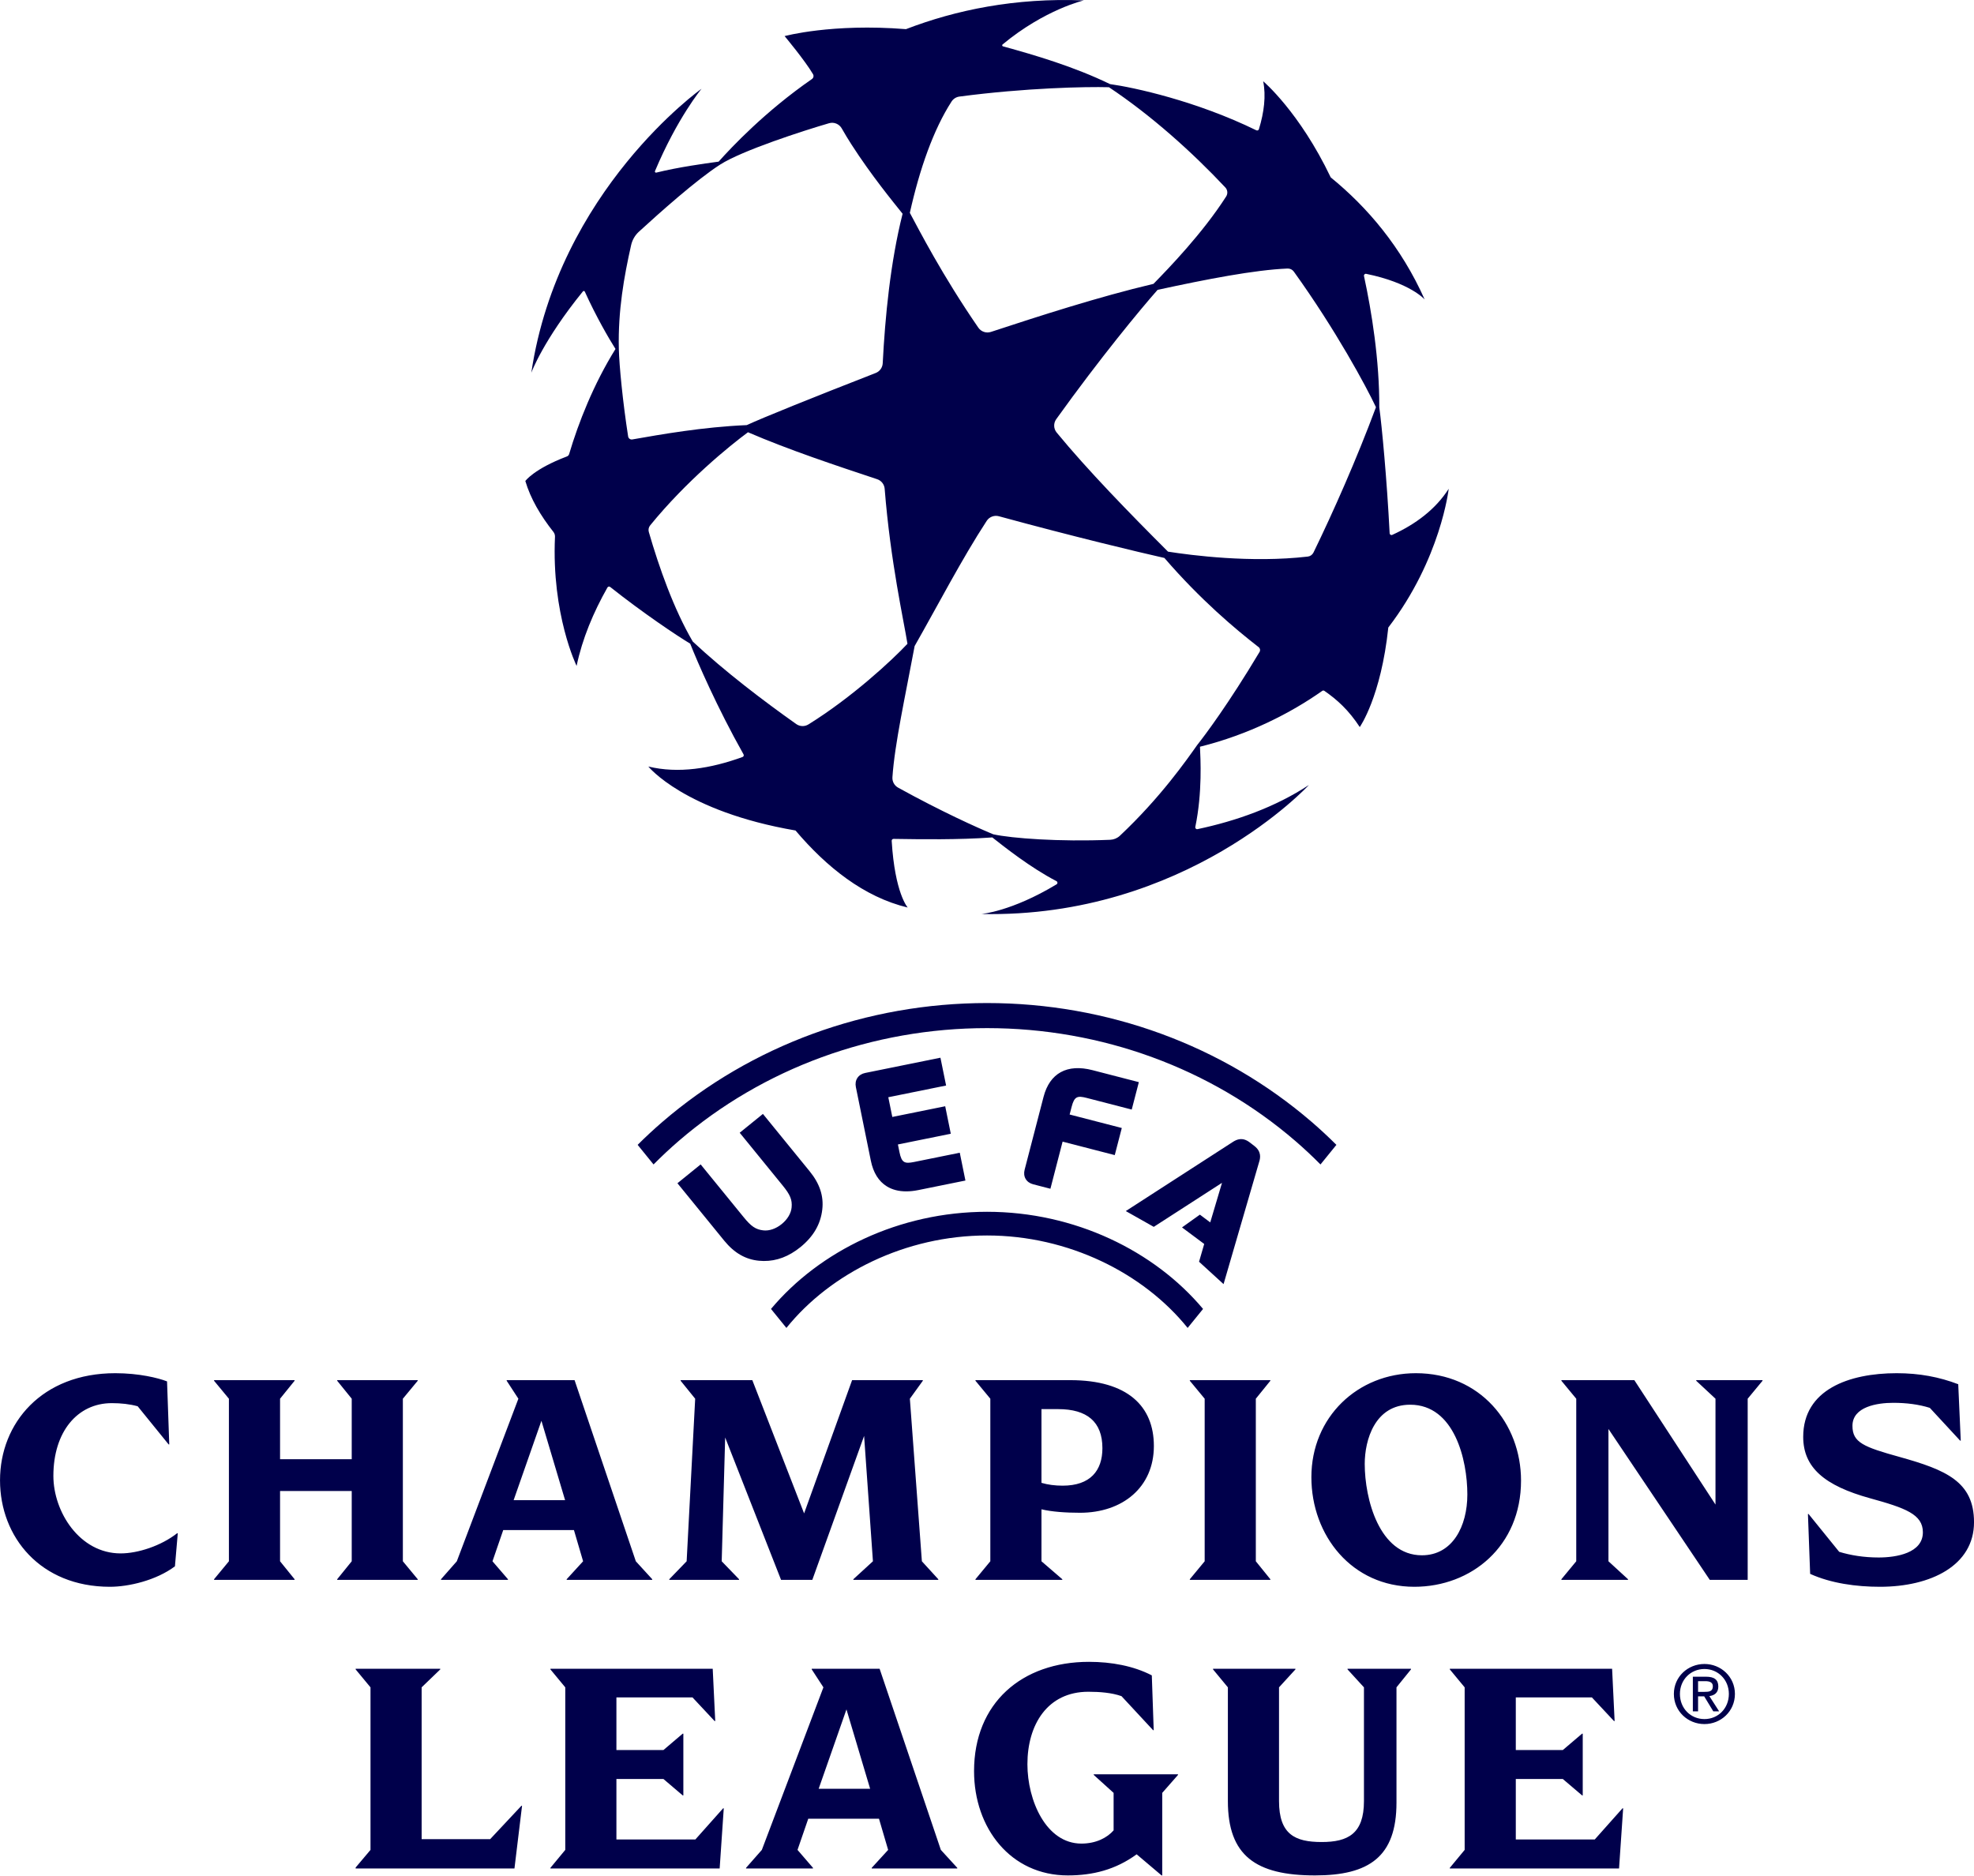
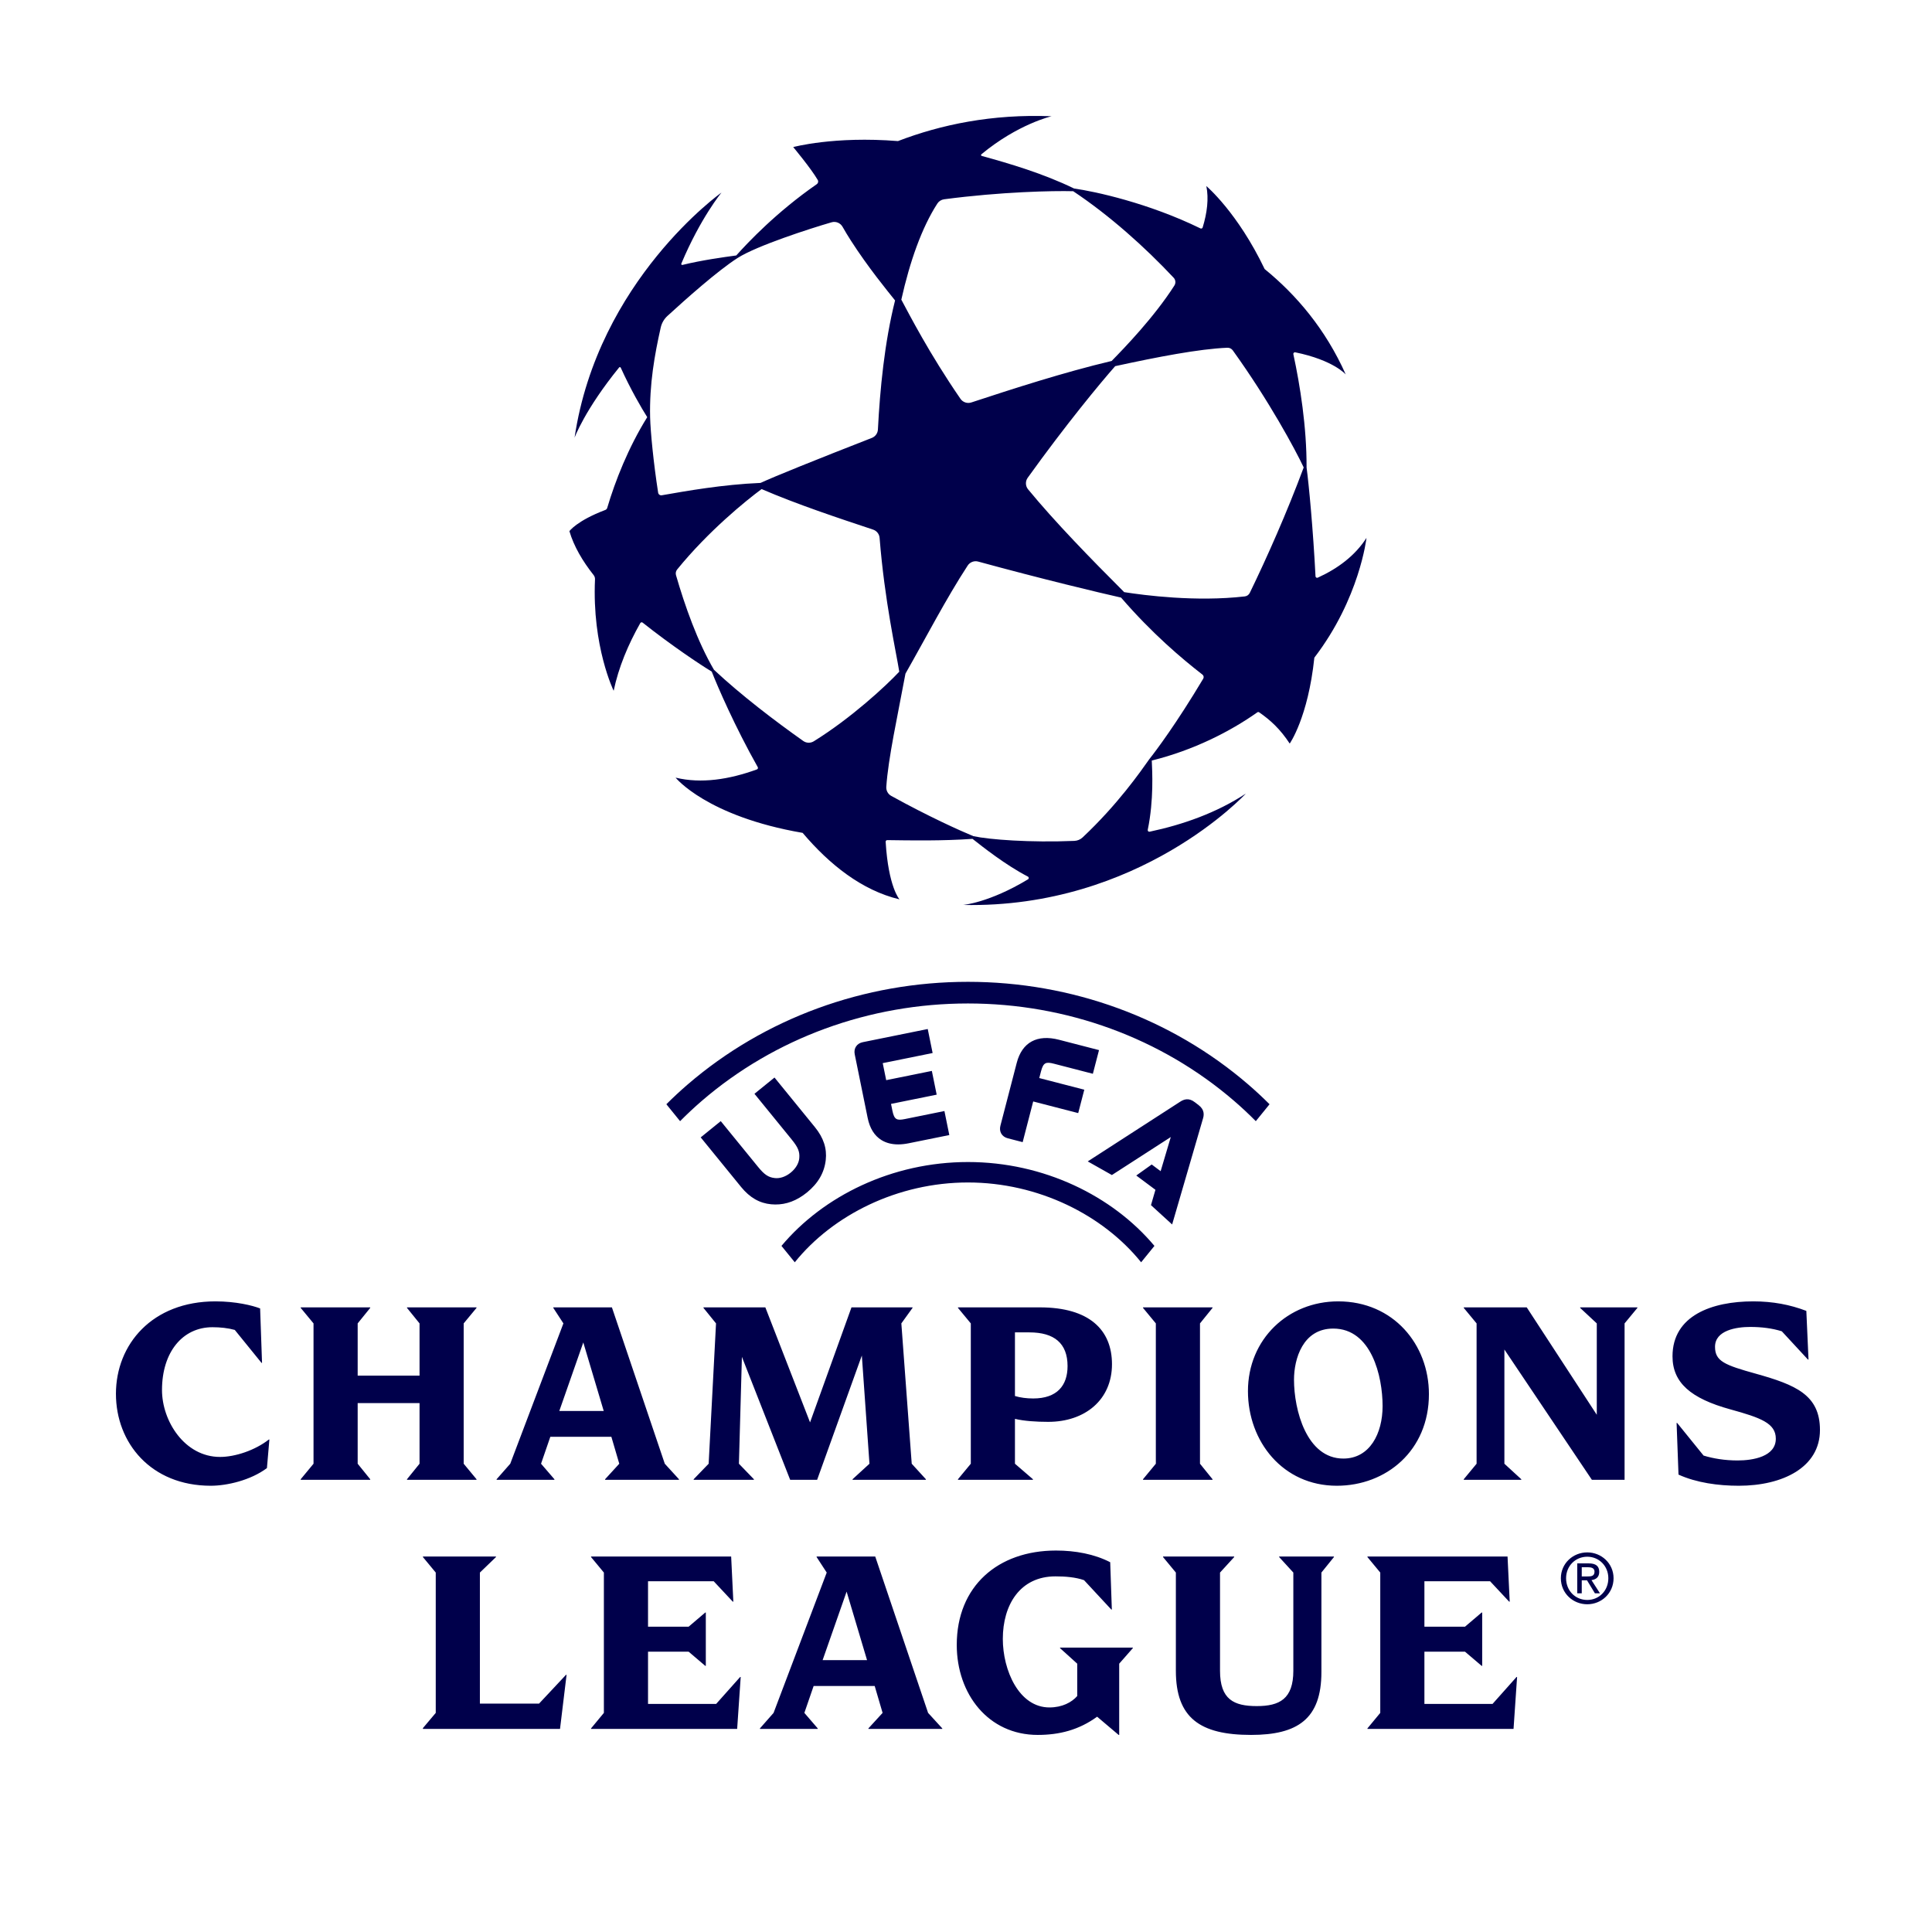
- <svg xmlns="http://www.w3.org/2000/svg" width="220.5" height="209.5" fill="none" version="1.1" viewBox="0 0 441 419">
+ <svg xmlns="http://www.w3.org/2000/svg" fill="none" version="1.1" viewBox="-30 -30 500 500">
  <path d="m293.44 123.44c-0.244 0.5-0.727 0.845-1.281 0.909-12.628 1.465-26.046-0.291-31.219-1.103-8.636-8.628-17.985-18.225-24.877-26.612-0.707-0.859-0.741-2.088-0.091-2.992 9.829-13.703 18.83-24.576 22.635-28.881 10.872-2.369 21.713-4.467 29.034-4.766 0.553-0.022 1.079 0.232 1.403 0.681 9.437 13.126 16.187 25.703 18.353 30.299-4.333 11.642-9.546 23.403-13.957 32.466zm-12.048 22.208c-6.961 11.654-12.249 18.68-13.944 20.816-2.3 3.247-8.163 11.706-17.271 20.262-0.581 0.546-1.339 0.86-2.138 0.895-11.406 0.475-22.011-0.325-26.141-1.226-3.497-1.446-11.636-5.106-21.256-10.425-0.839-0.463-1.333-1.367-1.27-2.321 0.502-7.457 2.868-18.079 4.961-29.312 5.175-9.087 10.54-19.455 16.103-27.971 0.586-0.896 1.683-1.313 2.718-1.03 16.657 4.547 31.111 8 36.979 9.32 8.035 9.317 15.821 15.868 21.059 19.929 0.326 0.253 0.41 0.709 0.2 1.063zm-100.78 16.195c-0.844 0.523-1.919 0.495-2.73-0.079-7.253-5.134-15.907-11.695-23.115-18.43-4.252-7.266-7.531-16.565-9.82-24.484-0.148-0.51-0.034-1.062 0.302-1.473 8.088-9.943 17.795-17.81 21.853-20.805 9.155 3.949 19.663 7.433 28.855 10.49 0.94 0.312 1.604 1.155 1.682 2.14 1.296 16.352 4.292 29.576 5.092 34.629-3.432 3.667-12.4 11.98-22.119 18.012zm-40.286-64.342c-1.2-7.719-1.989-15.826-2.076-19.539-0.199-8.573 1.163-16.166 2.745-23.196 0.26-1.151 0.857-2.194 1.728-2.991 4.595-4.209 12.904-11.634 18.148-14.997 4.943-3.169 18.681-7.604 24.346-9.249 1.098-0.32 2.268 0.168 2.833 1.161 0.681 1.196 1.393 2.384 2.148 3.554 4.46 6.943 9.375 12.92 11.445 15.509-2.744 10.894-3.91 23.109-4.441 33.413-0.05 0.967-0.666 1.813-1.569 2.166-14.333 5.591-25.166 9.965-28.806 11.645-9.848 0.415-19.228 2.094-25.559 3.2-0.449 0.079-0.872-0.226-0.942-0.674zm72.254-74.816c0.392-0.608 1.034-1.014 1.752-1.109 14.739-1.947 28.224-2.233 33.407-2.09 9.432 6.272 18.649 14.547 26.005 22.395 0.515 0.55 0.592 1.378 0.185 2.014-5.249 8.209-12.883 16.09-16.236 19.522-12.436 2.943-25.62 7.227-36.321 10.739-1.041 0.341-2.185-0.046-2.807-0.948-8.12-11.794-13.28-21.905-15.303-25.656 2.196-9.833 5.267-18.589 9.318-24.865zm98.455 96.817c-0.264 0.119-0.567-0.067-0.582-0.355-0.618-12.107-1.732-23.871-2.315-28.173 0.047-10.456-1.687-21.306-3.417-29.306-0.062-0.289 0.194-0.548 0.485-0.489 9.894 2.02 13.07 5.724 13.07 5.724-5.238-11.741-12.785-20.589-20.988-27.276-7.013-14.68-15.085-21.47-15.085-21.47 0.653 3.247 0.203 6.919-0.954 10.709-0.073 0.241-0.349 0.356-0.576 0.246-13.442-6.571-27.322-9.572-32.691-10.323-8.023-3.898-16.786-6.478-23.912-8.434-0.19-0.052-0.242-0.298-0.089-0.425 9.458-7.846 18.158-9.844 18.158-9.844-15.402-0.617-28.659 2.168-39.744 6.426-16.562-1.326-27.112 1.552-27.112 1.552s4.573 5.471 6.351 8.516c0.214 0.368 0.102 0.841-0.249 1.083-10.417 7.218-17.891 15.148-20.838 18.449-3.283 0.444-8.969 1.229-13.935 2.452-0.198 0.049-0.366-0.15-0.286-0.337 4.973-11.838 10.394-18.391 10.394-18.391s-31.964 22.681-38.023 63.438c0 0 2.632-7.225 11.532-18.175 0.117-0.143 0.344-0.115 0.42 0.054 2.522 5.579 5.405 10.534 6.854 12.808-4.895 7.874-8.274 16.459-10.355 23.485-0.072 0.244-0.256 0.44-0.496 0.53-7.403 2.808-9.289 5.487-9.289 5.487 1.151 3.928 3.411 7.757 6.266 11.366 0.248 0.312 0.374 0.702 0.357 1.1-0.786 17.394 4.83 28.843 4.83 28.843 1.268-6.075 3.751-11.976 6.887-17.514 0.125-0.221 0.419-0.276 0.617-0.119 7.306 5.798 14.874 10.867 17.877 12.667 1.549 3.952 5.984 14.207 11.91 24.728 0.124 0.222 0.023 0.503-0.216 0.59-7.096 2.583-14.376 3.752-21.051 2.128 0 0 8.05 10.02 32.882 14.293 6.889 8.134 15.273 14.87 25.064 17.21 0 0-2.87-3.152-3.579-14.898-0.015-0.238 0.176-0.441 0.415-0.437 6.131 0.092 14.448 0.225 22.061-0.327 2.698 2.125 8.586 6.79 14.329 9.763 0.286 0.148 0.304 0.55 0.029 0.717-10.095 6.097-16.812 6.628-16.812 6.628 45.727 0.973 73.182-28.815 73.182-28.815-7.532 4.949-16.23 8.026-24.888 9.859-0.292 0.062-0.548-0.196-0.487-0.488 1.608-7.769 1.157-15.281 1.044-17.928 10.849-2.688 20.313-7.53 27.32-12.48 0.141-0.1 0.33-0.101 0.473-2e-3 2.917 2.027 5.413 4.301 7.904 8.087 0 0 4.744-6.704 6.376-22.237 11.746-15.316 13.492-30.993 13.492-30.993-2.947 4.603-7.397 7.92-12.61 10.297zm-90.53 151.23c-19.613 0-37.407 8.757-48.261 21.705l3.443 4.242c9.857-12.24 26.626-20.656 44.818-20.656 18.194 0 34.962 8.416 44.819 20.656l3.443-4.242c-10.855-12.948-28.648-21.705-48.262-21.705zm-45.877 2.749c-1.29 1.047-2.79 1.558-4.114 1.401-1.678-0.192-2.697-0.878-4.367-2.935l-9.618-11.799-5.186 4.206 10.475 12.86c2.226 2.723 4.764 4.181 7.755 4.455 0.354 0.033 0.704 0.051 1.05 0.054 2.9 0.025 5.593-0.995 8.203-3.102 2.907-2.37 4.503-5.121 4.877-8.411 0.34-2.981-0.571-5.758-2.791-8.488l-10.473-12.856-5.186 4.206 9.614 11.805v2e-3c1.676 2.049 2.139 3.186 1.984 4.867-0.116 1.323-0.926 2.685-2.223 3.735zm35.47-37.172-16.8 3.403c-0.767 0.155-1.374 0.538-1.751 1.11-0.381 0.571-0.498 1.276-0.343 2.041l3.348 16.461c0.545 2.677 1.748 4.605 3.576 5.731 1.209 0.744 2.659 1.116 4.33 1.115 0.851-1e-3 1.76-0.099 2.722-0.294l10.5-2.126-1.263-6.214-10.215 2.07c-2.091 0.422-2.77 0.191-3.247-2.151l-0.359-1.766 11.815-2.393-1.249-6.143-11.816 2.392-0.897-4.407 12.913-2.616-1.264-6.213zm32.668 8.982 10.067 2.602 1.591-6.126-10.352-2.676c-5.674-1.467-9.56 0.653-10.94 5.968l-4.227 16.278c-0.195 0.756-0.116 1.465 0.231 2.055 0.347 0.589 0.93 1.003 1.687 1.199l3.843 0.993 2.724-10.528 11.651 3.012 1.574-6.055-11.655-3.014 0.453-1.74c0.599-2.308 1.289-2.502 3.353-1.968zm52.237 14.867 3.554-4.379c-1.765-1.762-3.602-3.472-5.516-5.12-19.887-17.131-45.648-26.564-72.536-26.564-26.887 0-52.647 9.433-72.536 26.564-1.913 1.648-3.751 3.357-5.516 5.119l3.554 4.379c1.795-1.812 3.671-3.569 5.63-5.258 18.87-16.252 43.327-25.202 68.868-25.202s49.998 8.95 68.867 25.202c1.961 1.689 3.836 3.446 5.631 5.259zm-27.13 21.732 1.153-3.969-4.96-3.698 3.994-2.855 2.313 1.734 2.627-8.839-15.244 9.836-6.249-3.528 23.911-15.441c0.922-0.596 2.183-1.121 3.779 0.104l1.022 0.786c1.611 1.238 1.381 2.656 1.066 3.615l-7.937 27.256-5.475-5.001zm-112.53 129.08h-17.634v-13.513h10.509l4.302 3.661h0.144v-13.795h-0.144l-4.302 3.661h-10.509v-11.755h17l4.938 5.28h0.14l-0.564-11.686h-36.258v0.143l3.319 4.011v36.317l-3.319 4.01v0.141h37.81l0.917-13.442h-0.143l-6.206 6.967zm6.662-89.816 12.487 31.813h6.983l11.569-32.163 1.973 28.008-4.374 4.011v0.144h18.974v-0.144l-3.665-4.011-2.684-36.317 2.894-4.011v-0.139h-15.799l-10.723 29.768-11.569-29.768h-16.011v0.139l3.246 4.011-1.907 36.317-3.876 4.011v0.144h15.585v-0.144l-3.877-4.011 0.774-27.658zm-52.504 89.745h-15.305v-33.922l4.163-4.011v-0.143h-18.907v0.143l3.319 4.011v36.317l-3.319 3.939v0.212h35.48l1.695-14.003h-0.144l-6.983 7.457zm-34.17-58.076v0.144h17.989v-0.144l-3.319-4.011v-36.317l3.319-4.011v-0.139h-17.989v0.139l3.246 4.011v13.514h-16.011v-13.514l3.246-4.011v-0.139h-17.988v0.139l3.316 4.011v36.317l-3.316 4.011v0.144h17.988v-0.144l-3.246-4.011v-15.694h16.011v15.694l-3.246 4.011zm280.94 58.147h-17.635v-13.513h10.508l4.303 3.661h0.143v-13.795h-0.143l-4.303 3.661h-10.508v-11.755h17.001l4.936 5.28h0.14l-0.562-11.686h-36.258v0.143l3.318 4.011v36.317l-3.318 4.01v0.141h37.809l0.918-13.442h-0.144l-6.205 6.967zm-161.88-11.332-5.288-17.732-6.209 17.732h11.497zm15.8 13.656 3.668 4.01v0.141h-19.113v-0.141l3.668-4.01-2.045-6.967h-15.8l-2.401 6.967 3.457 4.01v0.141h-14.953v-0.141l3.528-4.01 13.754-36.317-2.611-4.011v-0.143h15.165l13.683 40.471zm-183.24-66.24c-9.172 0-15.026-9.292-15.026-17.317 0-9.852 5.36-16.255 13.049-16.255 2.045 0 4.022 0.211 5.786 0.7l6.911 8.519h0.142l-0.494-14.077c-1.977-0.773-6.277-1.831-11.569-1.831-16.362 0-25.745 11.122-25.745 23.931 0 12.67 9.028 23.787 24.546 23.787 4.162 0 10.299-1.405 14.531-4.572l0.634-7.39h-0.14c-3.596 2.814-8.749 4.505-12.626 4.505zm256.85 5.769-3.245-4.011v-36.317l3.245-4.011v-0.139h-17.988v0.139l3.316 4.011v36.317l-3.316 4.011v0.144h17.988v-0.144zm-39.458 43.719 4.442 4.015v8.375c-1.412 1.617-3.88 2.953-7.193 2.953-7.901 0-12.063-9.641-12.063-17.735 0-8.798 4.446-16.187 13.614-16.187 2.539 0 5.22 0.212 7.405 0.983l7.055 7.6h0.14l-0.424-12.244c-4.09-2.112-9.028-3.023-14.036-3.023-15.023 0-25.675 9.219-25.675 24.42 0 12.736 8.183 23.297 20.949 23.297 5.574 0 10.651-1.269 15.377-4.715l5.57 4.715h0.144v-18.439l3.525-4.015v-0.14h-18.83v0.14zm-11.675-65.253c1.412 0.422 3.032 0.632 4.726 0.632 6.209 0 8.889-3.378 8.889-8.376 0-5.913-3.457-8.726-9.878-8.726h-3.737v16.47zm-11.425 17.523v-36.317l-3.318-4.011v-0.139h21.163c12.838 0 18.692 5.837 18.692 14.711 0 9.218-6.983 14.918-16.505 14.918-3.103 0-6.278-0.212-8.607-0.773v11.611l4.655 4.011v0.144h-19.398v-0.144l3.318-4.011zm106.57-14.921c0-7.74-2.891-20.058-12.769-20.058-7.9 0-10.157 7.882-10.157 13.23 0 7.814 3.246 20.412 12.77 20.412 6.839 0 10.156-6.477 10.156-13.584zm-11.851 20.62c-13.966 0-22.994-11.472-22.994-24.488 0-13.445 10.368-23.23 23.348-23.23 14.317 0 23.488 11.193 23.488 24.002 0 14.639-11.074 23.716-23.842 23.716zm-14.917 18.455 3.669 4.011v25.41c0 7.318-3.597 9.148-9.452 9.148-5.926 0-9.522-1.691-9.522-9.148v-25.41l3.668-4.011v-0.143h-18.412v0.143l3.317 4.011v25.41c0 12.172 6.207 16.609 19.466 16.609 12.063 0 18.2-4.154 18.2-16.259v-25.76l3.242-4.011v-0.143h-14.176v0.143zm85.191 5.483c0-3.172-2.411-5.57-5.453-5.57-3.075 0-5.482 2.398-5.482 5.57 0 3.237 2.407 5.619 5.482 5.619 3.042 0 5.453-2.382 5.453-5.619zm1.353 0c0 3.894-3.143 6.734-6.806 6.734-3.695 0-6.833-2.84-6.833-6.734 0-3.847 3.138-6.691 6.833-6.691 3.663 0 6.806 2.844 6.806 6.691zm-6.816-0.464c0.992 0 1.885-0.054 1.885-1.249 0-0.963-0.872-1.137-1.699-1.137h-1.603v2.386h1.417zm1.102 0.947 2.19 3.41h-1.306l-2.039-3.355h-1.364v3.355h-1.167v-7.74h2.954c1.834 0 2.737 0.675 2.737 2.199 0 1.386-0.872 1.984-2.005 2.131zm-2.932-70.448 4.304 4.011v23.648l-18.13-27.798h-16.294v0.139l3.317 4.011v36.317l-3.317 4.011v0.144h14.883v-0.144l-4.371-4.011v-29.561l22.639 33.716h8.466v-40.472l3.314-4.011v-0.139h-14.811v0.139zm45.484 17.034c-8.112-2.252-10.58-3.238-10.58-6.967 0-4.293 5.574-5.14 9.1-5.14 2.963 0 5.714 0.35 8.183 1.126l6.771 7.321h0.14l-0.563-12.601c-4.235-1.616-8.677-2.464-13.754-2.464-10.652 0-20.88 3.661-20.88 14.221 0 6.825 4.726 10.907 14.954 13.724 7.901 2.181 11.781 3.587 11.781 7.6 0 4.644-5.926 5.628-9.878 5.628-3.314 0-6.277-0.491-8.818-1.266l-6.839-8.445h-0.143l0.494 13.371c4.658 2.112 10.3 2.885 15.588 2.885 11.427 0 21.021-4.783 21.021-14.425 0-9.08-6.277-11.683-16.577-14.568zm-309.68 9.641h11.497l-5.288-17.737-6.209 17.737zm-1.268 17.808h-14.954v-0.144l3.529-4.011 13.754-36.317-2.611-4.011v-0.139h15.164l13.684 40.467 3.668 4.011v0.144h-19.114v-0.144l3.669-4.011-2.046-6.967h-15.8l-2.4 6.967 3.457 4.011v0.144z" fill="#00004b" />
</svg>
